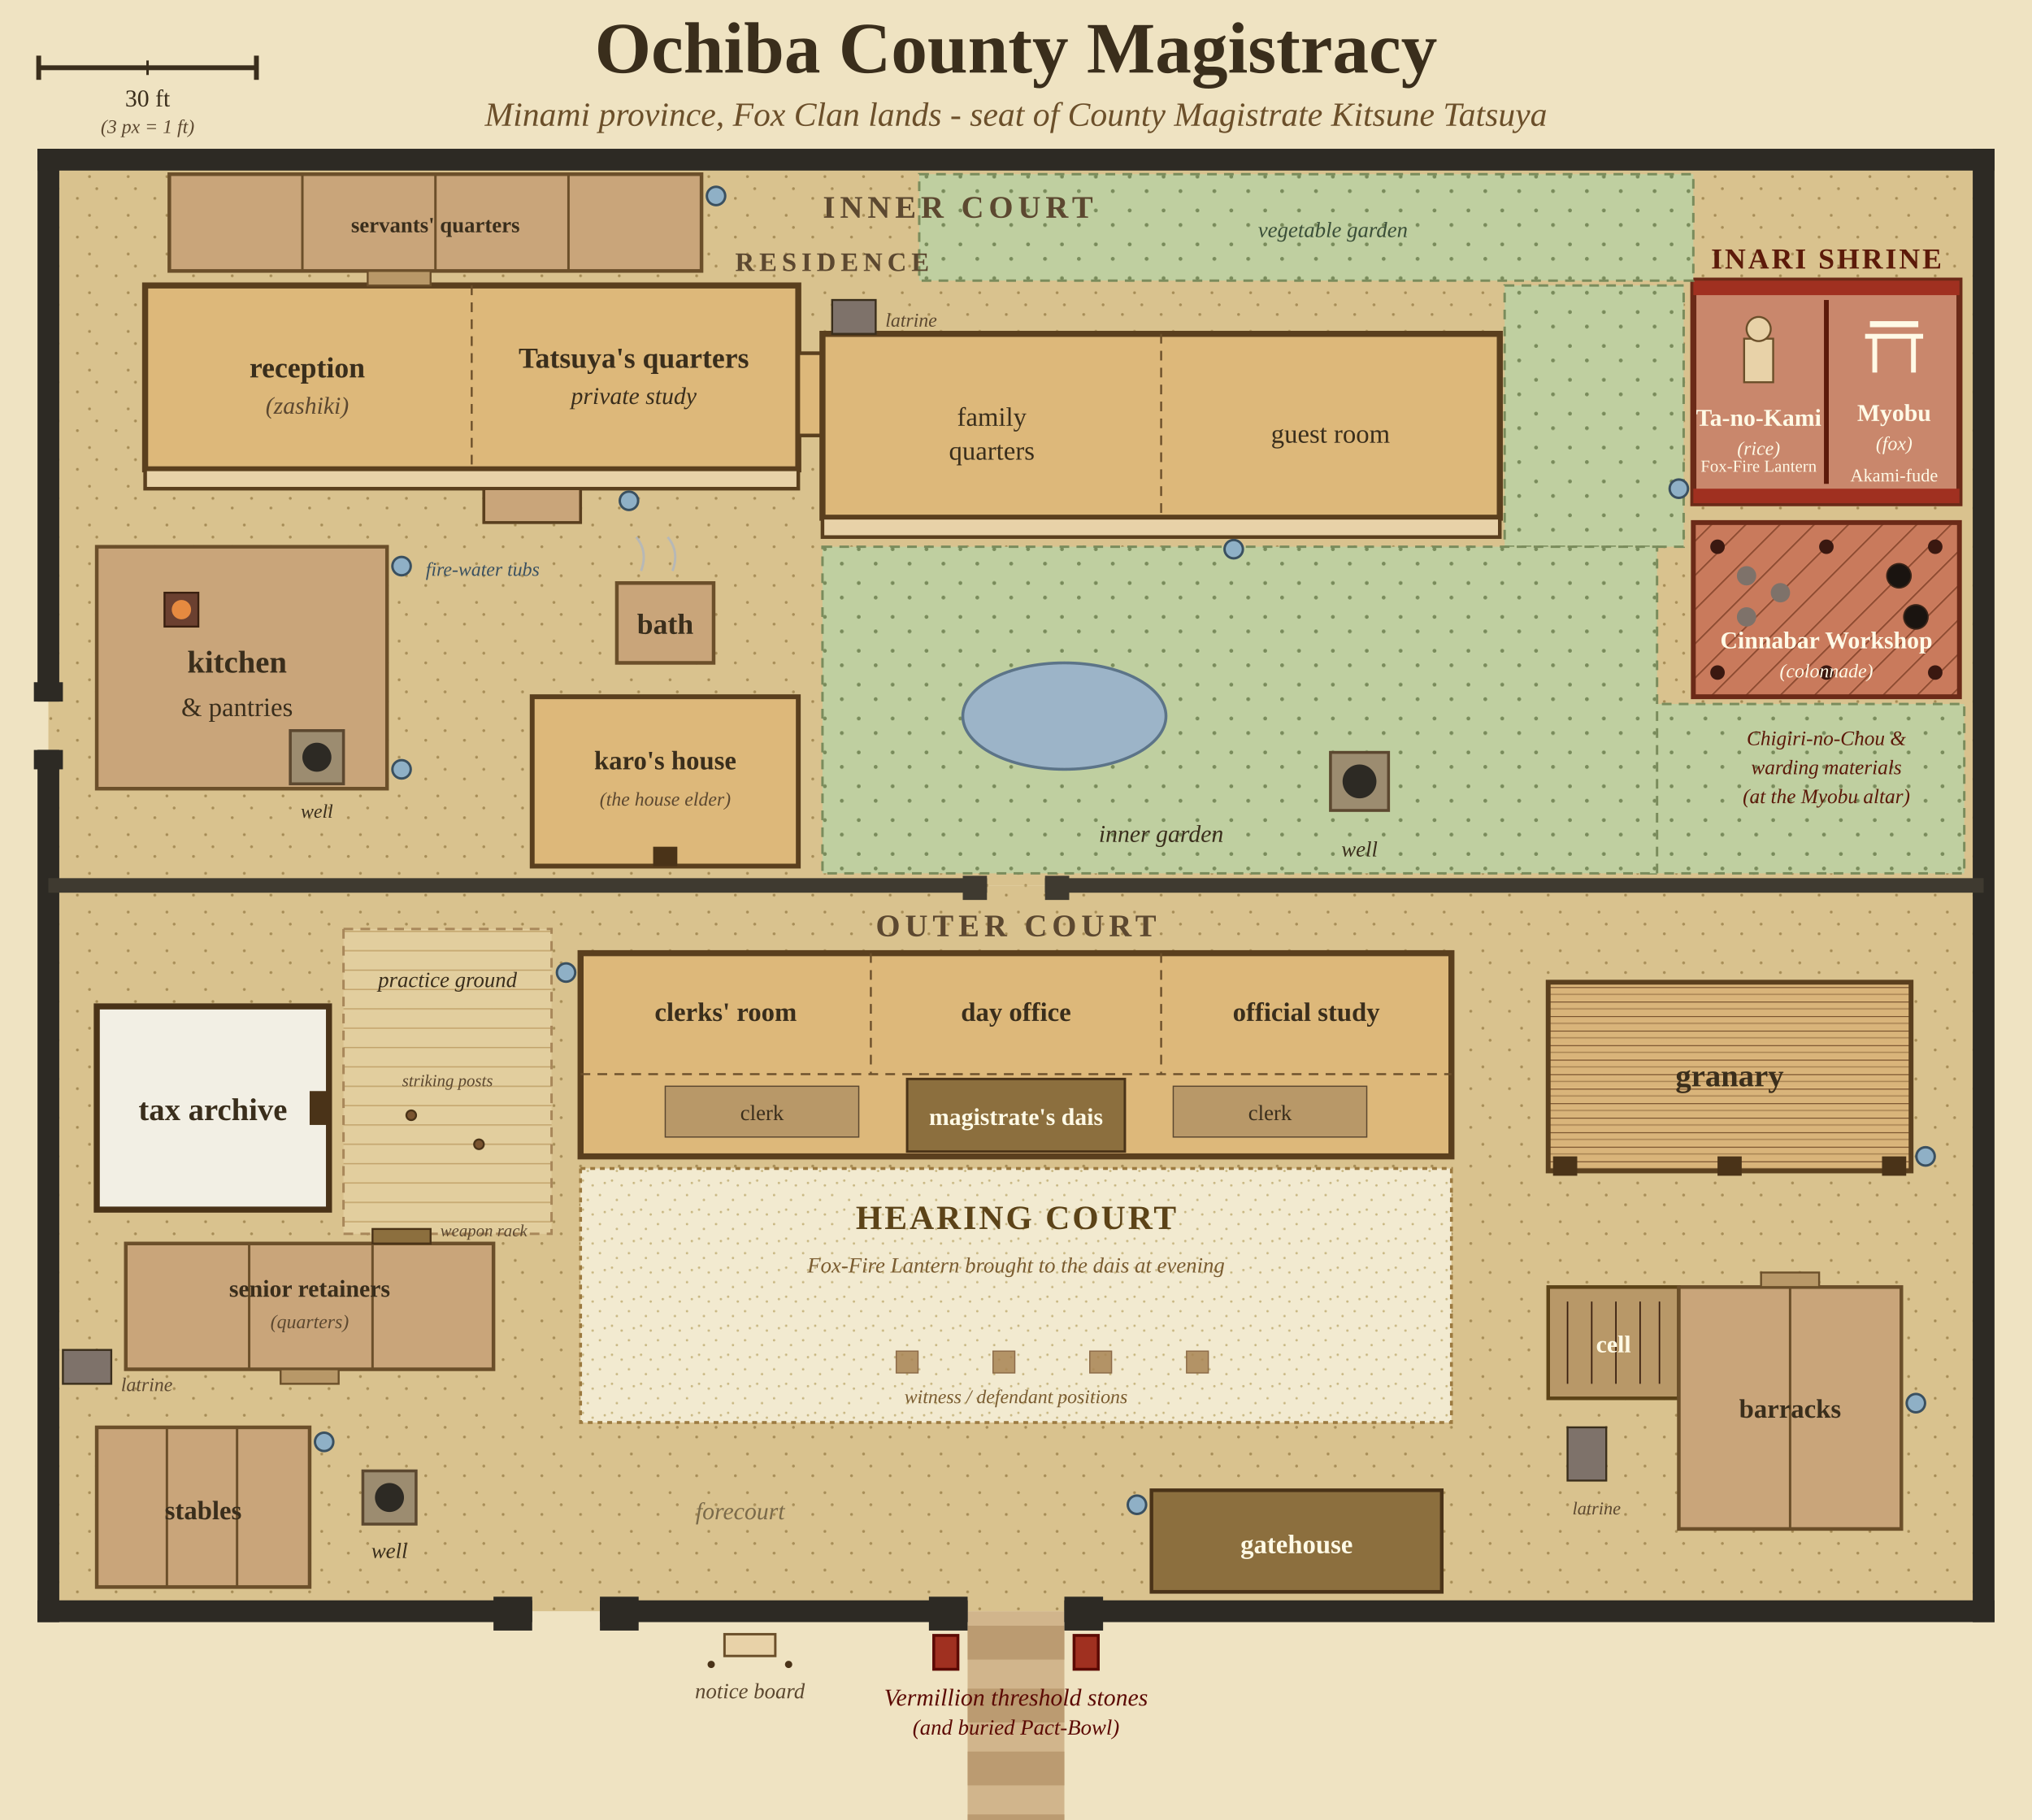
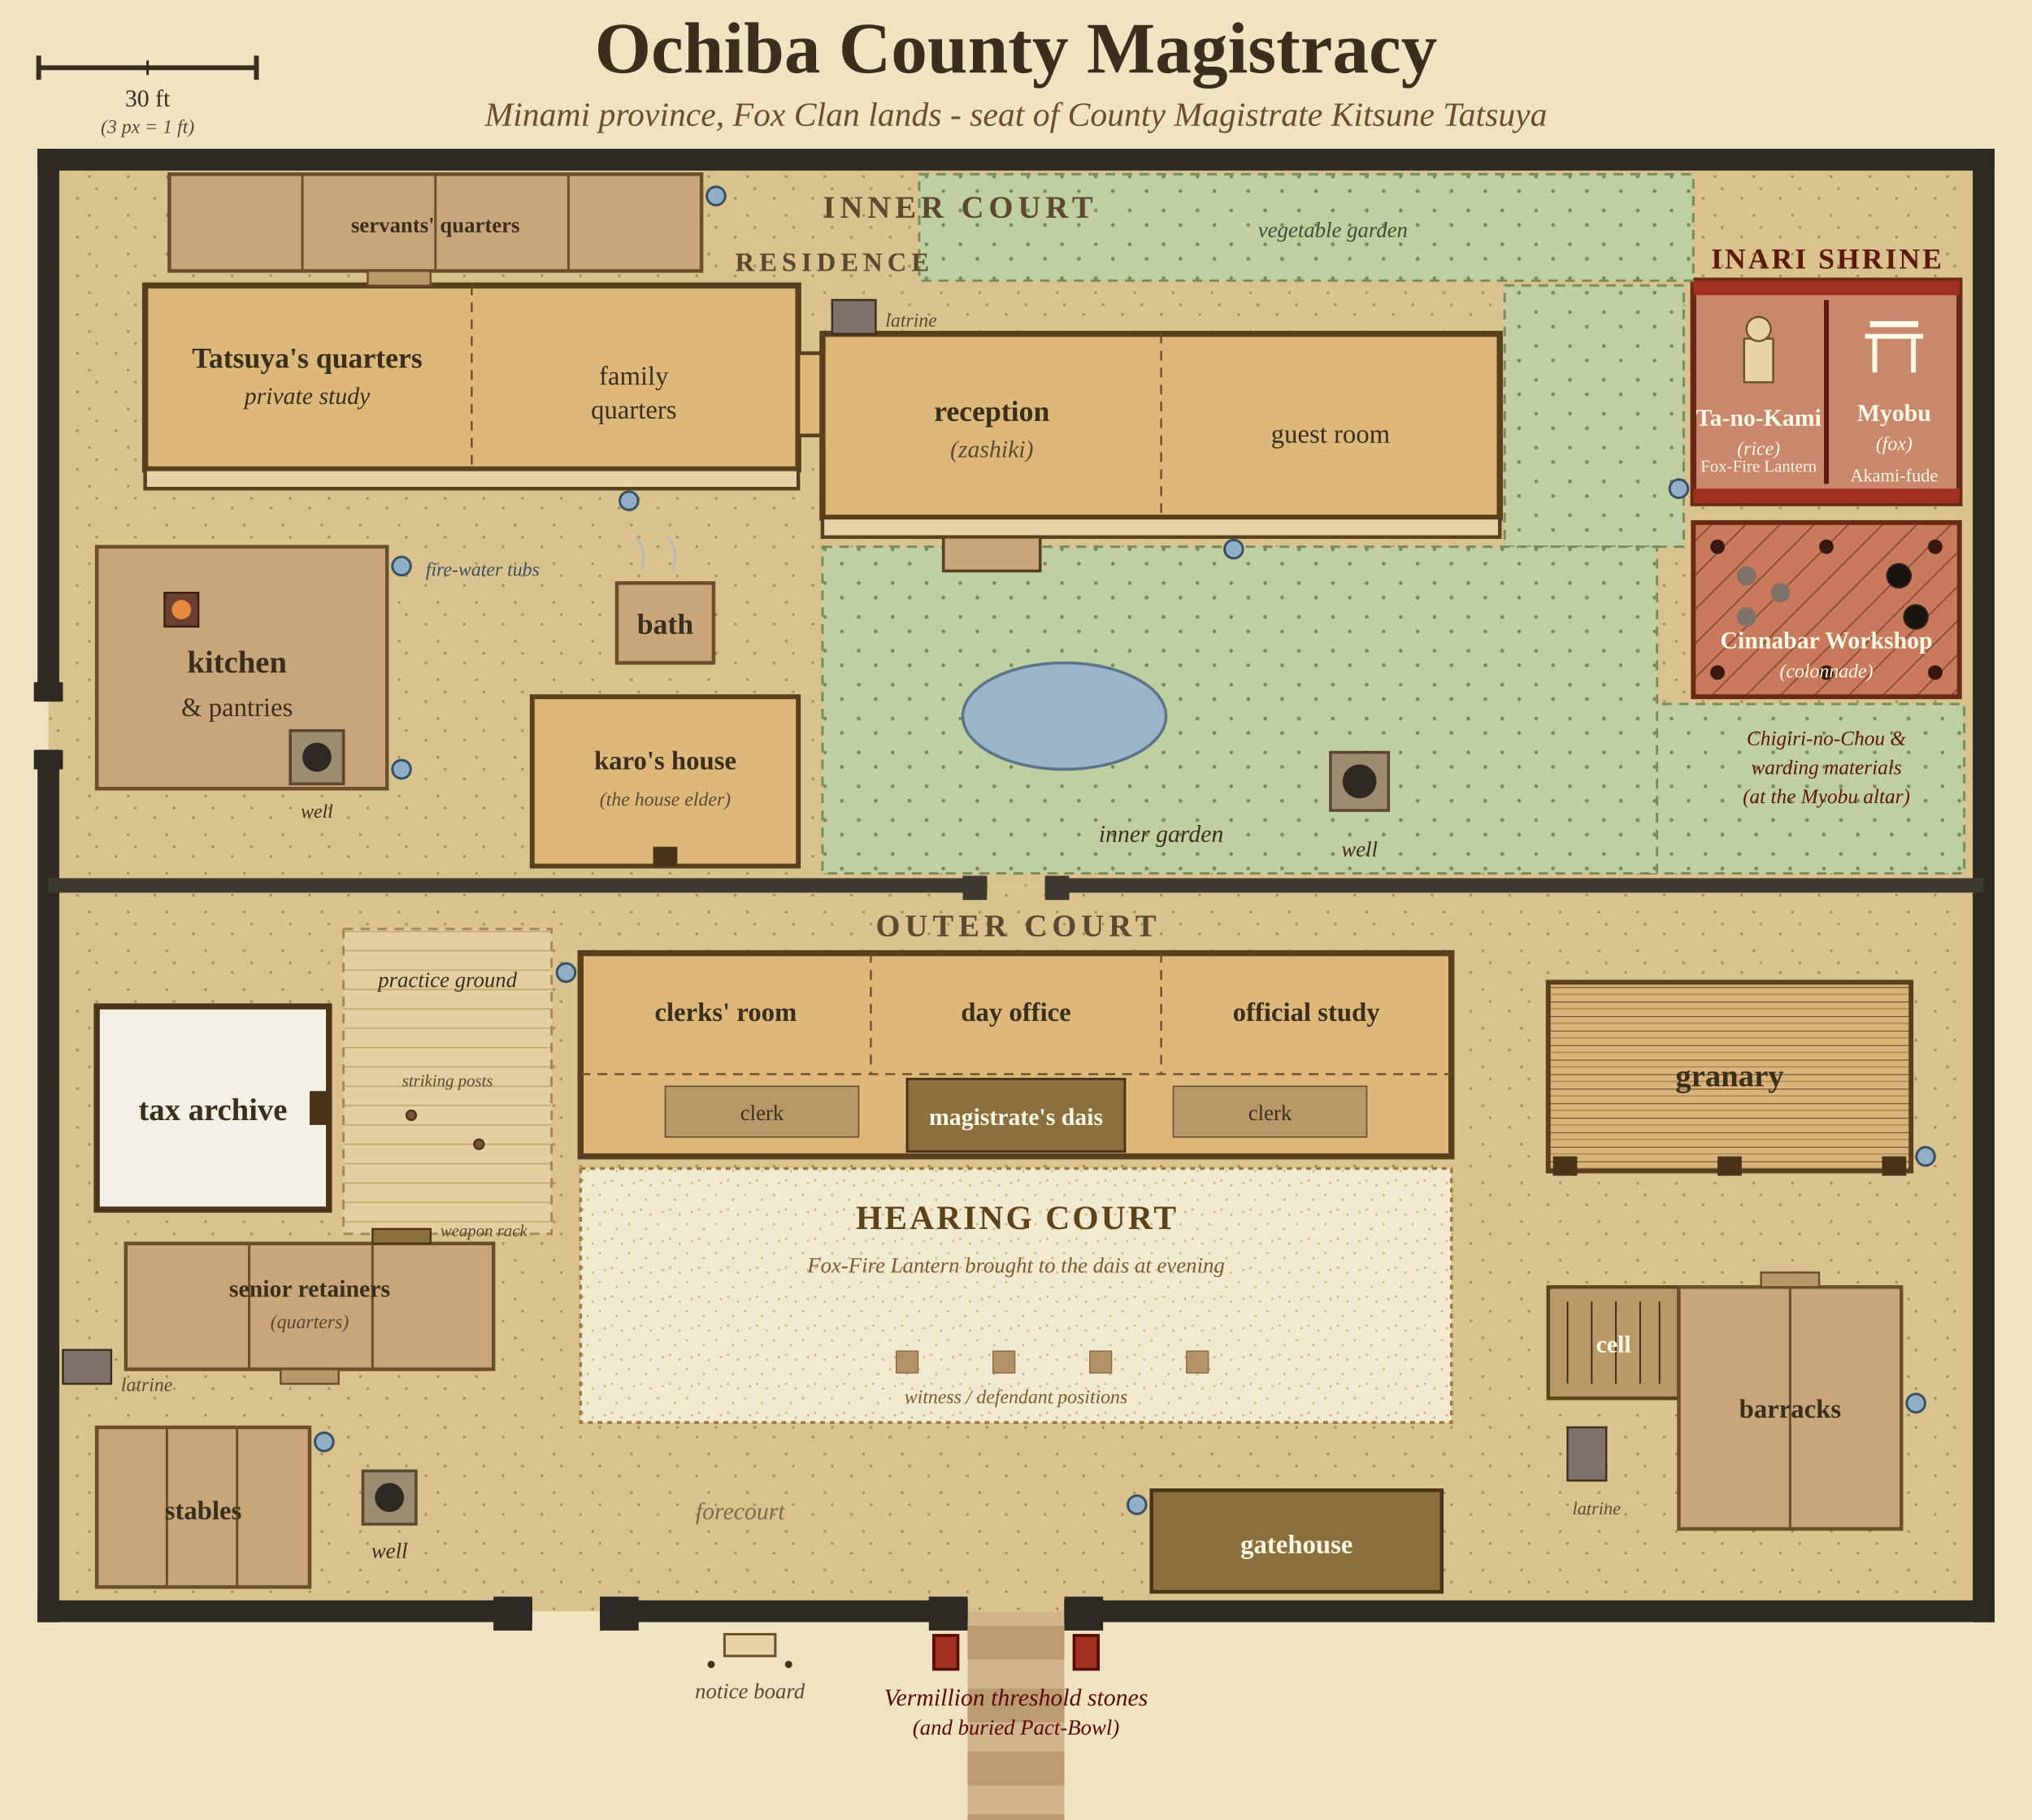
<svg xmlns="http://www.w3.org/2000/svg" viewBox="180 84 840 752" font-family="Georgia, 'Times New Roman', serif">
  <defs>
    <pattern id="colonnade-hatch" patternUnits="userSpaceOnUse" width="10" height="10" patternTransform="rotate(45)">
      <rect width="10" height="10" fill="#C97A5C" />
      <line x1="0" y1="0" x2="0" y2="10" stroke="#8C4A30" stroke-width="1.2" />
    </pattern>
    <pattern id="garden-stipple" patternUnits="userSpaceOnUse" width="14" height="14">
      <rect width="14" height="14" fill="#BFCFA0" />
      <circle cx="3" cy="3" r="0.8" fill="#7A8C5C" />
      <circle cx="10" cy="9" r="0.8" fill="#7A8C5C" />
    </pattern>
    <pattern id="court-earth" patternUnits="userSpaceOnUse" width="16" height="16">
      <rect width="16" height="16" fill="#D9C28E" />
      <circle cx="4" cy="6" r="0.6" fill="#A88E58" />
      <circle cx="12" cy="2" r="0.6" fill="#A88E58" />
      <circle cx="9" cy="13" r="0.6" fill="#A88E58" />
    </pattern>
    <pattern id="keiko-earth" patternUnits="userSpaceOnUse" width="16" height="16">
      <rect width="16" height="16" fill="#E2CE9E" />
      <line x1="0" y1="5" x2="16" y2="5" stroke="#C2A46C" stroke-width="0.5" />
      <line x1="0" y1="13" x2="16" y2="13" stroke="#C2A46C" stroke-width="0.5" />
    </pattern>
    <pattern id="oshirasu-sand" patternUnits="userSpaceOnUse" width="12" height="12">
      <rect width="12" height="12" fill="#F2EAD0" />
      <circle cx="3" cy="4" r="0.5" fill="#C9B884" />
      <circle cx="8" cy="2" r="0.5" fill="#C9B884" />
      <circle cx="10" cy="9" r="0.5" fill="#C9B884" />
      <circle cx="5" cy="10" r="0.5" fill="#C9B884" />
      <circle cx="1" cy="8" r="0.5" fill="#C9B884" />
    </pattern>
    <pattern id="granary-slats" patternUnits="userSpaceOnUse" width="14" height="6">
      <rect width="14" height="6" fill="#D9B47A" />
      <line x1="0" y1="0" x2="14" y2="0" stroke="#7A5430" stroke-width="0.8" />
      <line x1="0" y1="3" x2="14" y2="3" stroke="#A88454" stroke-width="0.5" />
    </pattern>
  </defs>
  <rect x="0" y="0" width="1200" height="900" fill="#EFE3C2" data-kind="-" />
  <g data-kind="road">
    <path d="M 600 900 L 600 750" stroke="#B89060" stroke-width="40" stroke-linecap="butt" opacity="0.55" />
    <path d="M 600 900 L 600 750" stroke="#9C7448" stroke-width="40" stroke-dasharray="14 12" fill="none" opacity="0.4" />
  </g>
  <text x="600" y="114" text-anchor="middle" font-size="30" font-weight="bold" fill="#3A2E1C" data-kind="-">Ochiba County Magistracy</text>
  <text x="600" y="136" text-anchor="middle" font-size="14" font-style="italic" fill="#6B4F2A" data-kind="-">Minami province, Fox Clan lands - seat of County Magistrate Kitsune Tatsuya</text>
  <g data-kind="-">
    <g stroke="#3A2E1C">
      <line x1="196" y1="112" x2="286" y2="112" stroke-width="2" />
      <line x1="196" y1="107" x2="196" y2="117" stroke-width="2" />
      <line x1="286" y1="107" x2="286" y2="117" stroke-width="2" />
      <line x1="241" y1="109" x2="241" y2="115" stroke-width="1" />
    </g>
    <text x="241" y="128" text-anchor="middle" font-size="10" fill="#3A2E1C">30 ft</text>
    <text x="241" y="139" text-anchor="middle" font-size="8" font-style="italic" fill="#5C4830">(3 px = 1 ft)</text>
  </g>
  <rect x="200" y="150" width="800" height="300" fill="url(#court-earth)" id="precinct" data-kind="inner court" />
  <rect x="200" y="450" width="800" height="300" fill="url(#court-earth)" id="precinct" data-kind="outer court" />
  <g stroke="#2D2A24" stroke-width="9" fill="none" stroke-linecap="square" data-kind="compound wall">
    <line x1="200" y1="150" x2="1000" y2="150" />
    <line x1="200" y1="150" x2="200" y2="369.5" />
    <line x1="200" y1="398.5" x2="200" y2="750" />
    <line x1="1000" y1="150" x2="1000" y2="750" />
    <line x1="200" y1="750" x2="395.5" y2="750" />
    <line x1="432.5" y1="750" x2="575.5" y2="750" />
    <line x1="624.5" y1="750" x2="1000" y2="750" />
  </g>
  <g fill="#2D2A24" data-kind="main gate">
    <rect x="564" y="744" width="16" height="14" />
    <rect x="620" y="744" width="16" height="14" />
  </g>
  <g fill="#2D2A24" data-kind="side gate">
    <rect x="194" y="366" width="12" height="8" />
    <rect x="194" y="394" width="12" height="8" />
  </g>
  <g fill="#2D2A24" data-kind="side gate">
    <rect x="384" y="744" width="16" height="14" />
    <rect x="428" y="744" width="16" height="14" />
  </g>
  <g data-kind="threshold stones">
    <rect x="566" y="760" width="10" height="14" fill="#A03020" stroke="#5C0A04" stroke-width="1.2" />
    <rect x="624" y="760" width="10" height="14" fill="#A03020" stroke="#5C0A04" stroke-width="1.2" />
    <text x="600" y="789" text-anchor="middle" font-size="10" fill="#5C0A04" font-style="italic">Vermillion threshold stones</text>
    <text x="600" y="801" text-anchor="middle" font-size="9" fill="#5C0A04" font-style="italic">(and buried Pact-Bowl)</text>
  </g>
  <g data-kind="notice board">
    <rect x="479.5" y="759.5" width="21" height="9" fill="#E8D2A8" stroke="#6B4F2A" stroke-width="1" />
    <circle cx="474" cy="772" r="1.5" fill="#4A3318" />
    <circle cx="506" cy="772" r="1.5" fill="#4A3318" />
    <text x="490" y="786" text-anchor="middle" font-size="9" font-style="italic" fill="#5C4830">notice board</text>
  </g>
  <g stroke="#3F3A30" stroke-width="6" fill="none" stroke-dasharray="0" data-kind="court divider">
    <line x1="200" y1="450" x2="588" y2="450" />
    <line x1="612" y1="450" x2="1000" y2="450" />
  </g>
  <g fill="#3F3A30" data-kind="court divider">
    <rect x="578" y="446" width="10" height="10" />
    <rect x="612" y="446" width="10" height="10" />
  </g>
  <text x="600" y="471" text-anchor="middle" font-size="13" font-weight="bold" fill="#5C4830" letter-spacing="2" data-kind="outer court">OUTER COURT</text>
  <text x="486" y="712" text-anchor="middle" font-size="10" font-style="italic" fill="#7A6A4A" data-kind="outer court">forecourt</text>
  <g data-kind="stables">
    <rect x="220" y="674" width="88" height="66" fill="#C9A57A" stroke="#6B4F2A" stroke-width="1.5" />
    <line x1="249" y1="674" x2="249" y2="740" stroke="#6B4F2A" stroke-width="1" />
    <line x1="278" y1="674" x2="278" y2="740" stroke="#6B4F2A" stroke-width="1" />
    <text x="264" y="712" text-anchor="middle" font-size="11" font-weight="bold" fill="#3A2E1C">stables</text>
  </g>
  <g data-kind="tax archive">
    <rect x="220" y="500" width="96" height="84" fill="#F2EFE4" stroke="#4A3318" stroke-width="2.5" />
    <rect x="308" y="535" width="8" height="14" fill="#4A3318" />
    <text x="268" y="547" text-anchor="middle" font-size="13" font-weight="bold" fill="#3A2E1C">tax archive</text>
  </g>
  <g data-kind="office hall">
    <rect x="420" y="478" width="360" height="84" fill="#DDB87A" stroke="#5A3F1E" stroke-width="2.5" />
    <line x1="420" y1="528" x2="780" y2="528" stroke="#6B4F2A" stroke-width="0.8" stroke-dasharray="4 3" />
    <line x1="540" y1="478" x2="540" y2="528" stroke="#6B4F2A" stroke-width="0.8" stroke-dasharray="4 3" />
    <line x1="660" y1="478" x2="660" y2="528" stroke="#6B4F2A" stroke-width="0.8" stroke-dasharray="4 3" />
    <text x="480" y="506" text-anchor="middle" font-size="11" font-weight="bold" fill="#3A2E1C" data-kind="clerks' room">clerks' room</text>
    <text x="600" y="506" text-anchor="middle" font-size="11" font-weight="bold" fill="#3A2E1C">day office</text>
    <text x="720" y="506" text-anchor="middle" font-size="11" font-weight="bold" fill="#3A2E1C">official study</text>
    <rect x="555" y="530" width="90" height="30" fill="#8C6F3E" stroke="#4A3318" stroke-width="1" data-kind="magistrate's dais" />
    <text x="600" y="549" text-anchor="middle" font-size="10" fill="#FFFAE6" font-weight="bold" data-kind="magistrate's dais">magistrate's dais</text>
    <rect x="455" y="533" width="80" height="21" fill="#B89868" stroke="#5C4830" stroke-width="0.5" />
    <text x="495" y="547" text-anchor="middle" font-size="9" fill="#3A2E1C">clerk</text>
    <rect x="665" y="533" width="80" height="21" fill="#B89868" stroke="#5C4830" stroke-width="0.5" />
    <text x="705" y="547" text-anchor="middle" font-size="9" fill="#3A2E1C">clerk</text>
  </g>
  <g data-kind="hearing court">
    <rect x="420" y="567" width="360" height="105" fill="url(#oshirasu-sand)" stroke="#9C7A40" stroke-width="1.2" stroke-dasharray="2 2" />
    <text x="600" y="592" text-anchor="middle" font-size="14" font-weight="bold" fill="#5C4318" letter-spacing="1">HEARING COURT</text>
    <text x="600" y="610" text-anchor="middle" font-size="9" font-style="italic" fill="#7A5C30" data-kind="fox-fire lantern">Fox-Fire Lantern brought to the dais at evening</text>
    <g fill="#A88454" stroke="#7A5430" stroke-width="0.5" opacity="0.85">
      <rect x="550.5" y="642.5" width="9" height="9" />
      <rect x="590.5" y="642.5" width="9" height="9" />
      <rect x="630.5" y="642.5" width="9" height="9" />
      <rect x="670.5" y="642.5" width="9" height="9" />
    </g>
    <text x="600" y="664" text-anchor="middle" font-size="8" font-style="italic" fill="#7A5C30">witness / defendant positions</text>
  </g>
  <g data-kind="granary">
    <rect x="820" y="490" width="150" height="78" fill="url(#granary-slats)" stroke="#5A3F1E" stroke-width="2" />
    <rect x="822" y="562" width="10" height="8" fill="#4A3318" />
    <rect x="890" y="562" width="10" height="8" fill="#4A3318" />
    <rect x="958" y="562" width="10" height="8" fill="#4A3318" />
    <text x="895" y="533" text-anchor="middle" font-size="13" font-weight="bold" fill="#3A2E1C">granary</text>
  </g>
  <g data-kind="cell">
    <rect x="820" y="616" width="54" height="46" fill="#B89868" stroke="#5C4318" stroke-width="1.5" />
    <line x1="828" y1="622" x2="828" y2="656" stroke="#3A2010" stroke-width="0.6" />
    <line x1="838" y1="622" x2="838" y2="656" stroke="#3A2010" stroke-width="0.6" />
    <line x1="848" y1="622" x2="848" y2="656" stroke="#3A2010" stroke-width="0.6" />
    <line x1="858" y1="622" x2="858" y2="656" stroke="#3A2010" stroke-width="0.6" />
    <line x1="866" y1="622" x2="866" y2="656" stroke="#3A2010" stroke-width="0.6" />
    <text x="847" y="643" text-anchor="middle" font-size="10" font-weight="bold" fill="#FFFAE6">cell</text>
  </g>
  <g data-kind="barracks">
    <rect x="874" y="616" width="92" height="100" fill="#C9A57A" stroke="#6B4F2A" stroke-width="1.5" />
    <line x1="920" y1="616" x2="920" y2="716" stroke="#6B4F2A" stroke-width="1" />
    <rect x="908" y="610" width="24" height="6" fill="#B89868" stroke="#6B4F2A" stroke-width="0.8" />
    <text x="920" y="670" text-anchor="middle" font-size="11" font-weight="bold" fill="#3A2E1C">barracks</text>
  </g>
  <g data-kind="latrine">
    <rect x="828" y="674" width="16" height="22" fill="#7E726A" stroke="#3A2E1C" stroke-width="0.8" />
    <text x="840" y="710" text-anchor="middle" font-size="7.5" font-style="italic" fill="#5C4830">latrine</text>
  </g>
  <g data-kind="latrine">
    <rect x="206" y="642" width="20" height="14" fill="#7E726A" stroke="#3A2E1C" stroke-width="0.8" />
    <text x="230" y="659" font-size="8" font-style="italic" fill="#5C4830">latrine</text>
  </g>
  <g data-kind="well">
    <rect x="330" y="692" width="22" height="22" fill="#9C8C70" stroke="#5C4830" stroke-width="1.2" />
    <circle cx="341" cy="703" r="6" fill="#2D2A24" />
    <text x="341" y="728" text-anchor="middle" font-size="9" font-style="italic" fill="#3A2E1C">well</text>
  </g>
  <g data-kind="retainers' quarters">
    <rect x="232" y="598" width="152" height="52" fill="#C9A57A" stroke="#6B4F2A" stroke-width="1.5" />
    <line x1="283" y1="598" x2="283" y2="650" stroke="#6B4F2A" stroke-width="1" />
    <line x1="334" y1="598" x2="334" y2="650" stroke="#6B4F2A" stroke-width="1" />
    <rect x="296" y="650" width="24" height="6" fill="#B89868" stroke="#6B4F2A" stroke-width="0.8" />
    <text x="308" y="620" text-anchor="middle" font-size="10" font-weight="bold" fill="#3A2E1C">senior retainers</text>
    <text x="308" y="633" text-anchor="middle" font-size="8" font-style="italic" fill="#5C4830">(quarters)</text>
  </g>
  <g data-kind="practice ground">
    <rect x="322" y="468" width="86" height="126" fill="url(#keiko-earth)" stroke="#A8875A" stroke-width="1" stroke-dasharray="4 3" />
    <text x="365" y="492" text-anchor="middle" font-size="9" font-style="italic" fill="#3A2E1C">practice ground</text>
    <text x="365" y="533" text-anchor="middle" font-size="7" font-style="italic" fill="#5C4830">striking posts</text>
    <circle cx="350" cy="545" r="2" fill="#7A5430" stroke="#4A3318" stroke-width="0.8" />
    <circle cx="378" cy="557" r="2" fill="#7A5430" stroke="#4A3318" stroke-width="0.8" />
    <rect x="334" y="592" width="24" height="6" fill="#8C6F3E" stroke="#4A3318" stroke-width="0.8" />
    <text x="362" y="595" text-anchor="start" font-size="7" font-style="italic" fill="#5C4830">weapon rack</text>
  </g>
  <g data-kind="gatehouse">
    <rect x="656" y="700" width="120" height="42" fill="#8C6F3E" stroke="#4A3318" stroke-width="1.5" />
    <text x="716" y="726" text-anchor="middle" font-size="11" font-weight="bold" fill="#FFFAE6">gatehouse</text>
  </g>
  <g data-kind="residence">
    <rect x="240" y="202" width="270" height="76" fill="#DDB87A" stroke="#5A3F1E" stroke-width="2.5" />
    <rect x="240" y="278" width="270" height="8" fill="#E8D2A8" stroke="#5A3F1E" stroke-width="1.5" />
    <line x1="375" y1="202" x2="375" y2="278" stroke="#6B4F2A" stroke-width="0.8" stroke-dasharray="4 3" />
-     <text x="307" y="240" text-anchor="middle" font-size="12" font-weight="bold" fill="#3A2E1C">reception</text>
-     <text x="307" y="255" text-anchor="middle" font-size="10" font-style="italic" fill="#5C4830">(zashiki)</text>
-     <text x="442" y="236" text-anchor="middle" font-size="12" font-weight="bold" fill="#3A2E1C">Tatsuya's quarters</text>
-     <text x="442" y="251" text-anchor="middle" font-size="10" font-style="italic" fill="#3A2E1C">private study</text>
+     <text x="307" y="236" text-anchor="middle" font-size="12" font-weight="bold" fill="#3A2E1C">Tatsuya's quarters</text>
+     <text x="307" y="251" text-anchor="middle" font-size="10" font-style="italic" fill="#3A2E1C">private study</text>
+     <text x="442" y="243" text-anchor="middle" font-size="11" fill="#3A2E1C">family</text>
+     <text x="442" y="257" text-anchor="middle" font-size="11" fill="#3A2E1C">quarters</text>
    <rect x="510" y="230" width="10" height="34" fill="#DDB87A" stroke="#5A3F1E" stroke-width="1.5" />
    <rect x="520" y="222" width="280" height="76" fill="#DDB87A" stroke="#5A3F1E" stroke-width="2.5" />
    <rect x="520" y="298" width="280" height="8" fill="#E8D2A8" stroke="#5A3F1E" stroke-width="1.5" />
    <line x1="660" y1="222" x2="660" y2="298" stroke="#6B4F2A" stroke-width="0.8" stroke-dasharray="4 3" />
-     <text x="590" y="260" text-anchor="middle" font-size="11" fill="#3A2E1C">family</text>
-     <text x="590" y="274" text-anchor="middle" font-size="11" fill="#3A2E1C">quarters</text>
+     <text x="590" y="258" text-anchor="middle" font-size="12" font-weight="bold" fill="#3A2E1C">reception</text>
+     <text x="590" y="273" text-anchor="middle" font-size="10" font-style="italic" fill="#5C4830">(zashiki)</text>
    <text x="730" y="267" text-anchor="middle" font-size="11" fill="#3A2E1C" data-kind="guest quarters">guest room</text>
  </g>
  <g data-kind="kitchen">
    <rect x="220" y="310" width="120" height="100" fill="#C9A57A" stroke="#6B4F2A" stroke-width="1.5" />
    <rect x="248" y="329" width="14" height="14" fill="#6B4030" stroke="#3A2010" stroke-width="0.8" />
    <circle cx="255" cy="336" r="4" fill="#E68A40" />
    <text x="278" y="362" text-anchor="middle" font-size="13" font-weight="bold" fill="#3A2E1C">kitchen</text>
    <text x="278" y="380" text-anchor="middle" font-size="11" fill="#3A2E1C">&amp; pantries</text>
    <rect x="300" y="386" width="22" height="22" fill="#9C8C70" stroke="#5C4830" stroke-width="1.2" data-kind="well" />
    <circle cx="311" cy="397" r="6" fill="#2D2A24" data-kind="well" />
    <text x="311" y="422" text-anchor="middle" font-size="8" font-style="italic" fill="#3A2E1C" data-kind="well">well</text>
  </g>
  <rect x="802" y="202" width="74" height="108" fill="url(#garden-stipple)" stroke="#7A8C5C" stroke-width="1" stroke-dasharray="4 3" data-kind="garden" />
  <g data-kind="compound shrine">
    <rect x="880" y="200" width="110" height="92" fill="#C9876C" stroke="#6B2A18" stroke-width="2.5" />
    <line x1="935" y1="208" x2="935" y2="284" stroke="#5C1A0A" stroke-width="2" />
    <rect x="880" y="200" width="110" height="6" fill="#A03020" />
    <rect x="880" y="286" width="110" height="6" fill="#A03020" />
    <g transform="translate(907, 226)">
      <rect x="-6" y="-2" width="12" height="18" fill="#E8D2A8" stroke="#6B4F2A" stroke-width="0.8" />
      <circle cx="0" cy="-6" r="5" fill="#E8D2A8" stroke="#6B4F2A" stroke-width="0.8" />
    </g>
    <text x="907" y="260" text-anchor="middle" font-size="10" font-weight="bold" fill="#FFFAE6">Ta-no-Kami</text>
    <text x="907" y="272" text-anchor="middle" font-size="8" font-style="italic" fill="#FFFAE6">(rice)</text>
    <text x="907" y="279" text-anchor="middle" font-size="7" fill="#FFFAE6" data-kind="fox-fire lantern">Fox-Fire Lantern</text>
    <g transform="translate(963, 218)">
      <line x1="-10" y1="0" x2="10" y2="0" stroke="#FFFAE6" stroke-width="2.5" />
      <line x1="-12" y1="5" x2="12" y2="5" stroke="#FFFAE6" stroke-width="2" />
      <line x1="-8" y1="5" x2="-8" y2="20" stroke="#FFFAE6" stroke-width="2" />
      <line x1="8" y1="5" x2="8" y2="20" stroke="#FFFAE6" stroke-width="2" />
    </g>
    <text x="963" y="258" text-anchor="middle" font-size="10" font-weight="bold" fill="#FFFAE6">Myobu</text>
    <text x="963" y="270" text-anchor="middle" font-size="8" font-style="italic" fill="#FFFAE6">(fox)</text>
    <text x="963" y="283" text-anchor="middle" font-size="7.5" fill="#FFFAE6" data-kind="fox relics">Akami-fude</text>
  </g>
  <g data-kind="garden">
    <rect x="860" y="375" width="132" height="70" fill="url(#garden-stipple)" stroke="#7A8C5C" stroke-width="1" stroke-dasharray="4 3" />
  </g>
  <text x="935" y="195" text-anchor="middle" font-size="12" font-weight="bold" fill="#5C1A0A" letter-spacing="1" data-kind="compound shrine">INARI SHRINE</text>
  <g data-kind="fox relics">
    <text x="935" y="392" text-anchor="middle" font-size="8.5" font-style="italic" fill="#5C1A0A">Chigiri-no-Chou &amp;</text>
    <text x="935" y="404" text-anchor="middle" font-size="8.5" font-style="italic" fill="#5C1A0A">warding materials</text>
    <text x="935" y="416" text-anchor="middle" font-size="8.5" font-style="italic" fill="#5C1A0A">(at the Myobu altar)</text>
  </g>
  <g data-kind="cinnabar workshop">
    <rect x="880" y="300" width="110" height="72" fill="url(#colonnade-hatch)" stroke="#6B2A18" stroke-width="2" />
    <circle cx="890" cy="310" r="3" fill="#3A1810" />
    <circle cx="935" cy="310" r="3" fill="#3A1810" />
    <circle cx="980" cy="310" r="3" fill="#3A1810" />
    <circle cx="890" cy="362" r="3" fill="#3A1810" />
    <circle cx="935" cy="362" r="3" fill="#3A1810" />
    <circle cx="980" cy="362" r="3" fill="#3A1810" />
    <circle cx="902" cy="322" r="4" fill="#7E726A" />
    <circle cx="916" cy="329" r="4" fill="#7E726A" />
    <circle cx="902" cy="339" r="4" fill="#7E726A" />
    <circle cx="965" cy="322" r="5" fill="#1A1410" stroke="#3A2418" stroke-width="0.6" />
    <circle cx="972" cy="339" r="5" fill="#1A1410" stroke="#3A2418" stroke-width="0.6" />
    <text x="935" y="352" text-anchor="middle" font-size="10" font-weight="bold" fill="#FFFAE6">Cinnabar Workshop</text>
    <text x="935" y="364" text-anchor="middle" font-size="8" font-style="italic" fill="#FFFAE6">(colonnade)</text>
  </g>
  <g data-kind="garden">
    <rect x="520" y="310" width="345" height="135" fill="url(#garden-stipple)" stroke="#7A8C5C" stroke-width="1" stroke-dasharray="4 3" />
    <ellipse cx="620" cy="380" rx="42" ry="22" fill="#9CB4C8" stroke="#5C7488" stroke-width="1.2" />
    <text x="660" y="432" text-anchor="middle" font-size="10" font-style="italic" fill="#3A2E1C">inner garden</text>
  </g>
  <g data-kind="bath">
    <rect x="435" y="325" width="40" height="33" fill="#C9A57A" stroke="#6B4F2A" stroke-width="1.5" />
    <path d="M 445 320 q 3 -8 -2 -14 M 458 320 q 3 -8 -2 -14" stroke="#A8B4C8" stroke-width="1" fill="none" opacity="0.7" />
    <text x="455" y="346" text-anchor="middle" font-size="12" font-weight="bold" fill="#3A2E1C">bath</text>
  </g>
  <g data-kind="karo's house">
    <rect x="400" y="372" width="110" height="70" fill="#DDB87A" stroke="#5A3F1E" stroke-width="2" />
    <rect x="450" y="434" width="10" height="8" fill="#4A3318" />
    <text x="455" y="402" text-anchor="middle" font-size="11" font-weight="bold" fill="#3A2E1C">karo's house</text>
    <text x="455" y="417" text-anchor="middle" font-size="8" font-style="italic" fill="#5C4830">(the house elder)</text>
  </g>
  <g data-kind="well">
    <rect x="730" y="395" width="24" height="24" fill="#9C8C70" stroke="#5C4830" stroke-width="1.2" />
    <circle cx="742" cy="407" r="7" fill="#2D2A24" />
    <text x="742" y="438" text-anchor="middle" font-size="9" font-style="italic" fill="#3A2E1C">well</text>
  </g>
  <g data-kind="servants' quarters">
    <rect x="250" y="156" width="220" height="40" fill="#C9A57A" stroke="#6B4F2A" stroke-width="1.5" />
    <line x1="305" y1="156" x2="305" y2="196" stroke="#6B4F2A" stroke-width="1" />
    <line x1="360" y1="156" x2="360" y2="196" stroke="#6B4F2A" stroke-width="1" />
    <line x1="415" y1="156" x2="415" y2="196" stroke="#6B4F2A" stroke-width="1" />
    <rect x="332" y="196" width="26" height="6" fill="#B89868" stroke="#6B4F2A" stroke-width="0.8" />
    <text x="360" y="180" text-anchor="middle" font-size="9" font-weight="bold" fill="#3A2E1C">servants' quarters</text>
  </g>
  <g data-kind="latrine">
    <rect x="524" y="208" width="18" height="14" fill="#7E726A" stroke="#3A2E1C" stroke-width="0.8" />
    <text x="546" y="219" font-size="8" font-style="italic" fill="#5C4830">latrine</text>
  </g>
  <g data-kind="vegetable garden">
    <rect x="560" y="156" width="320" height="44" fill="url(#garden-stipple)" stroke="#7A8C5C" stroke-width="1" stroke-dasharray="4 3" />
    <text x="731" y="182" text-anchor="middle" font-size="9" font-style="italic" fill="#3A4E38">vegetable garden</text>
  </g>
  <g data-kind="residence">
-     <rect x="380" y="286" width="40" height="14" fill="#C9A57A" stroke="#5A3F1E" stroke-width="1.2" />
+     <rect x="570" y="306" width="40" height="14" fill="#C9A57A" stroke="#5A3F1E" stroke-width="1.2" />
  </g>
  <text x="576" y="174" text-anchor="middle" font-size="13" font-weight="bold" fill="#5C4830" letter-spacing="2" data-kind="inner court">INNER COURT</text>
  <text x="524" y="196" text-anchor="middle" font-size="11" font-weight="bold" fill="#5C4830" letter-spacing="2" data-kind="residence">RESIDENCE</text>
  <g fill="#8FB0C6" stroke="#3A5060" stroke-width="1" data-kind="fire-water tubs">
    <circle cx="346" cy="318" r="3.8" />
    <circle cx="346" cy="402" r="3.8" />
    <circle cx="414" cy="486" r="3.8" />
    <circle cx="440" cy="291" r="3.8" />
    <circle cx="690" cy="311" r="3.8" />
    <circle cx="874" cy="286" r="3.8" />
    <circle cx="976" cy="562" r="3.8" />
    <circle cx="972" cy="664" r="3.8" />
    <circle cx="650" cy="706" r="3.8" />
    <circle cx="314" cy="680" r="3.8" />
    <circle cx="476" cy="165" r="3.8" />
  </g>
  <text x="356" y="322" text-anchor="start" font-size="8" font-style="italic" fill="#3A5060" data-kind="fire-water tubs">fire-water tubs</text>
</svg>
